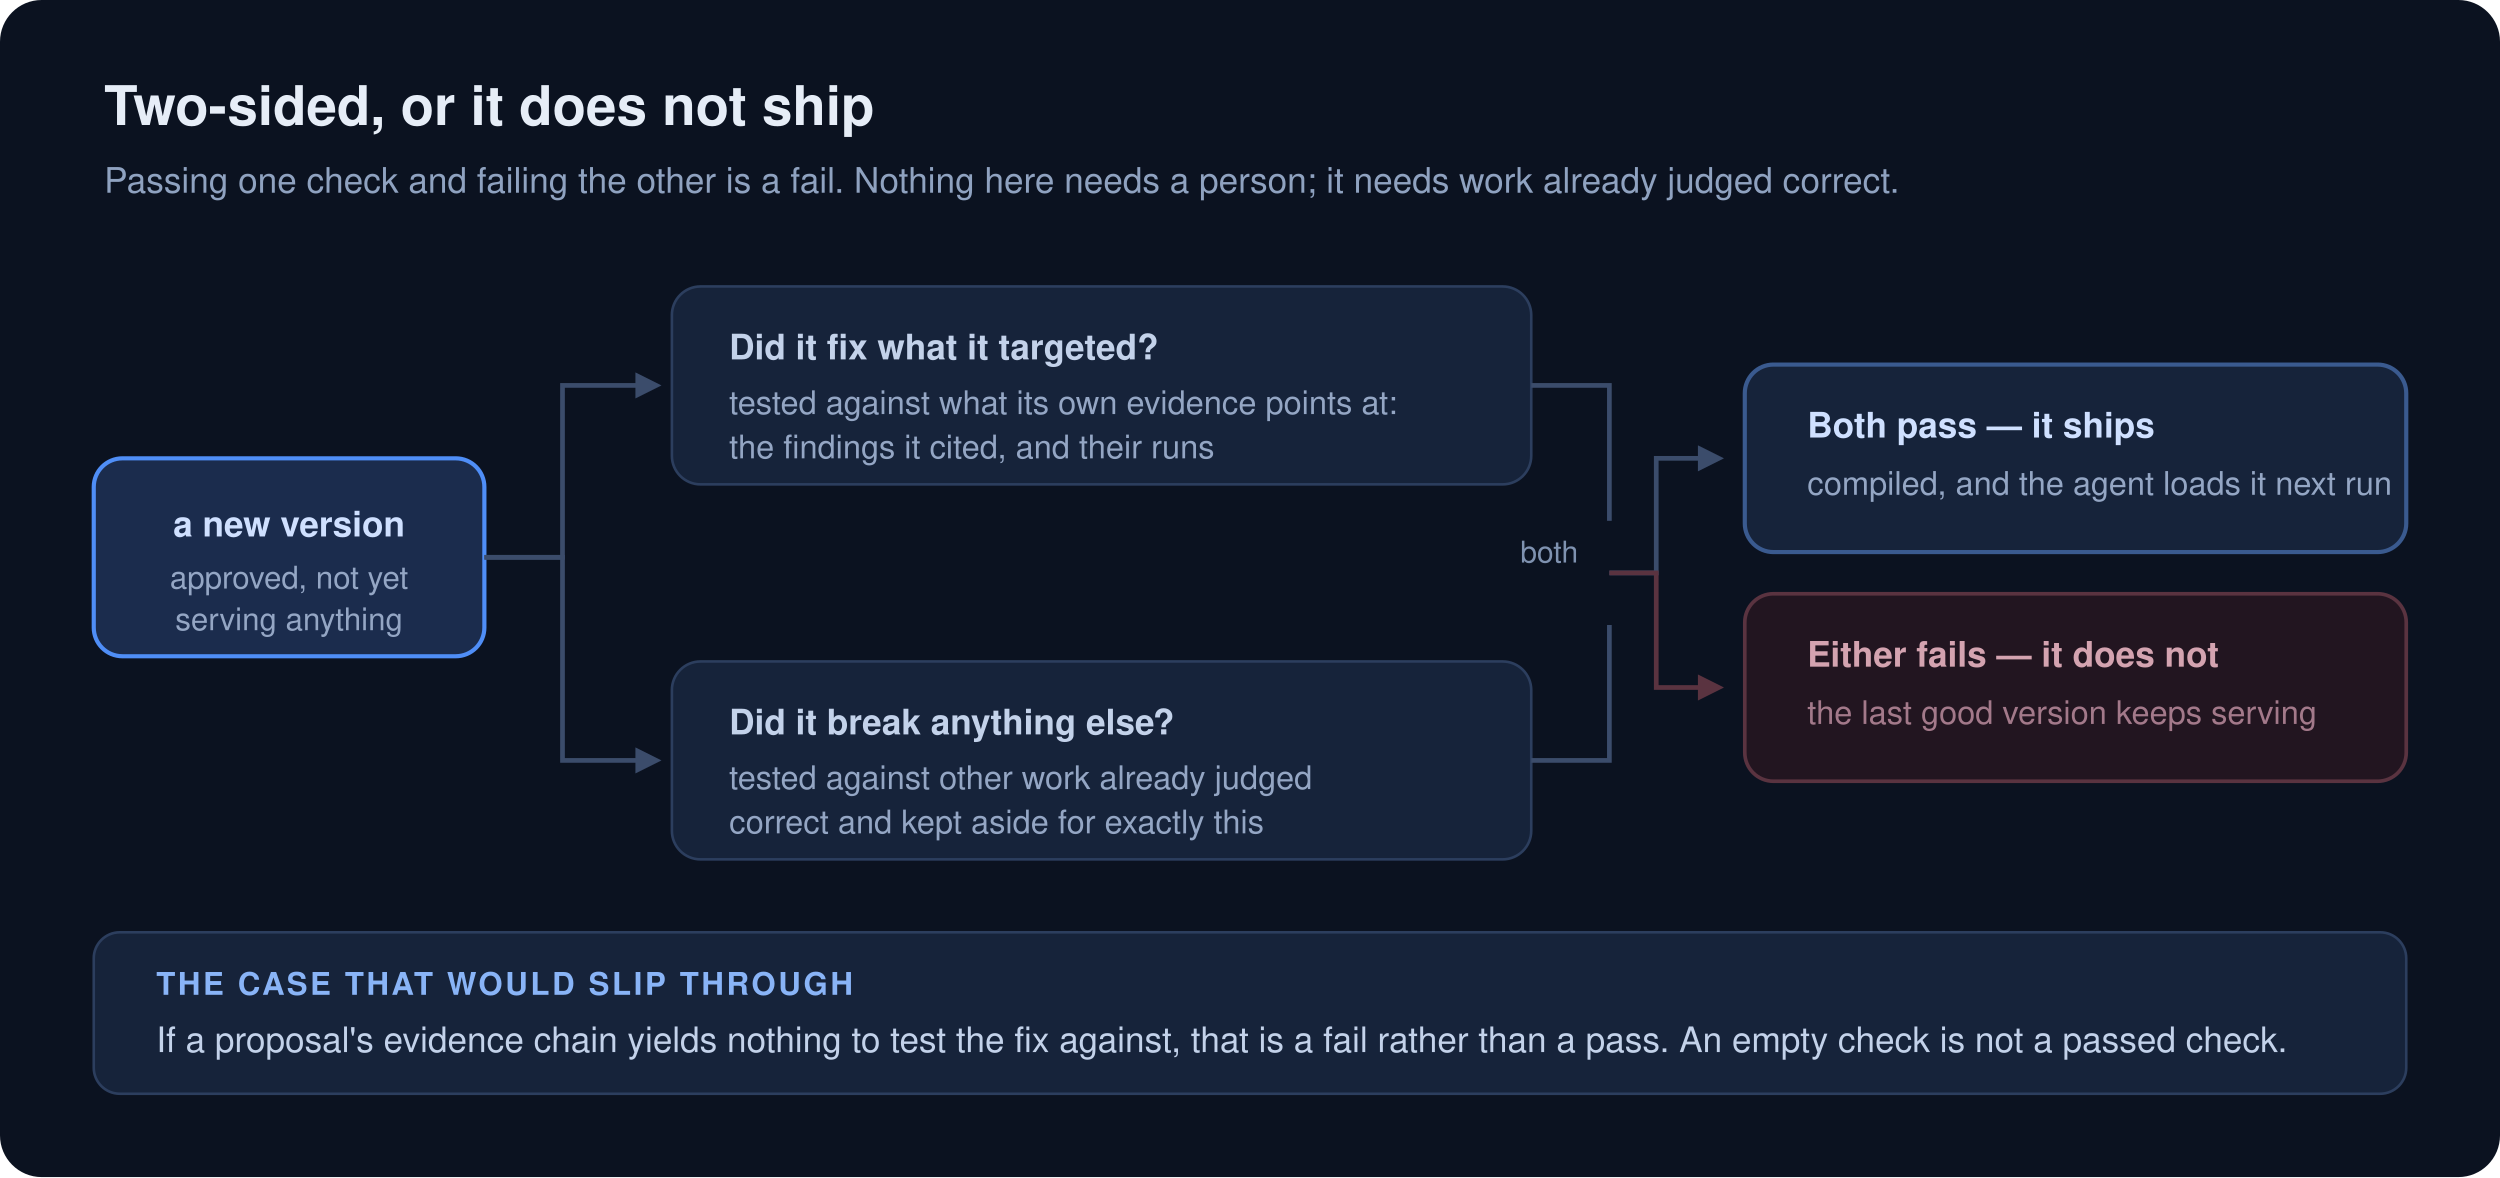
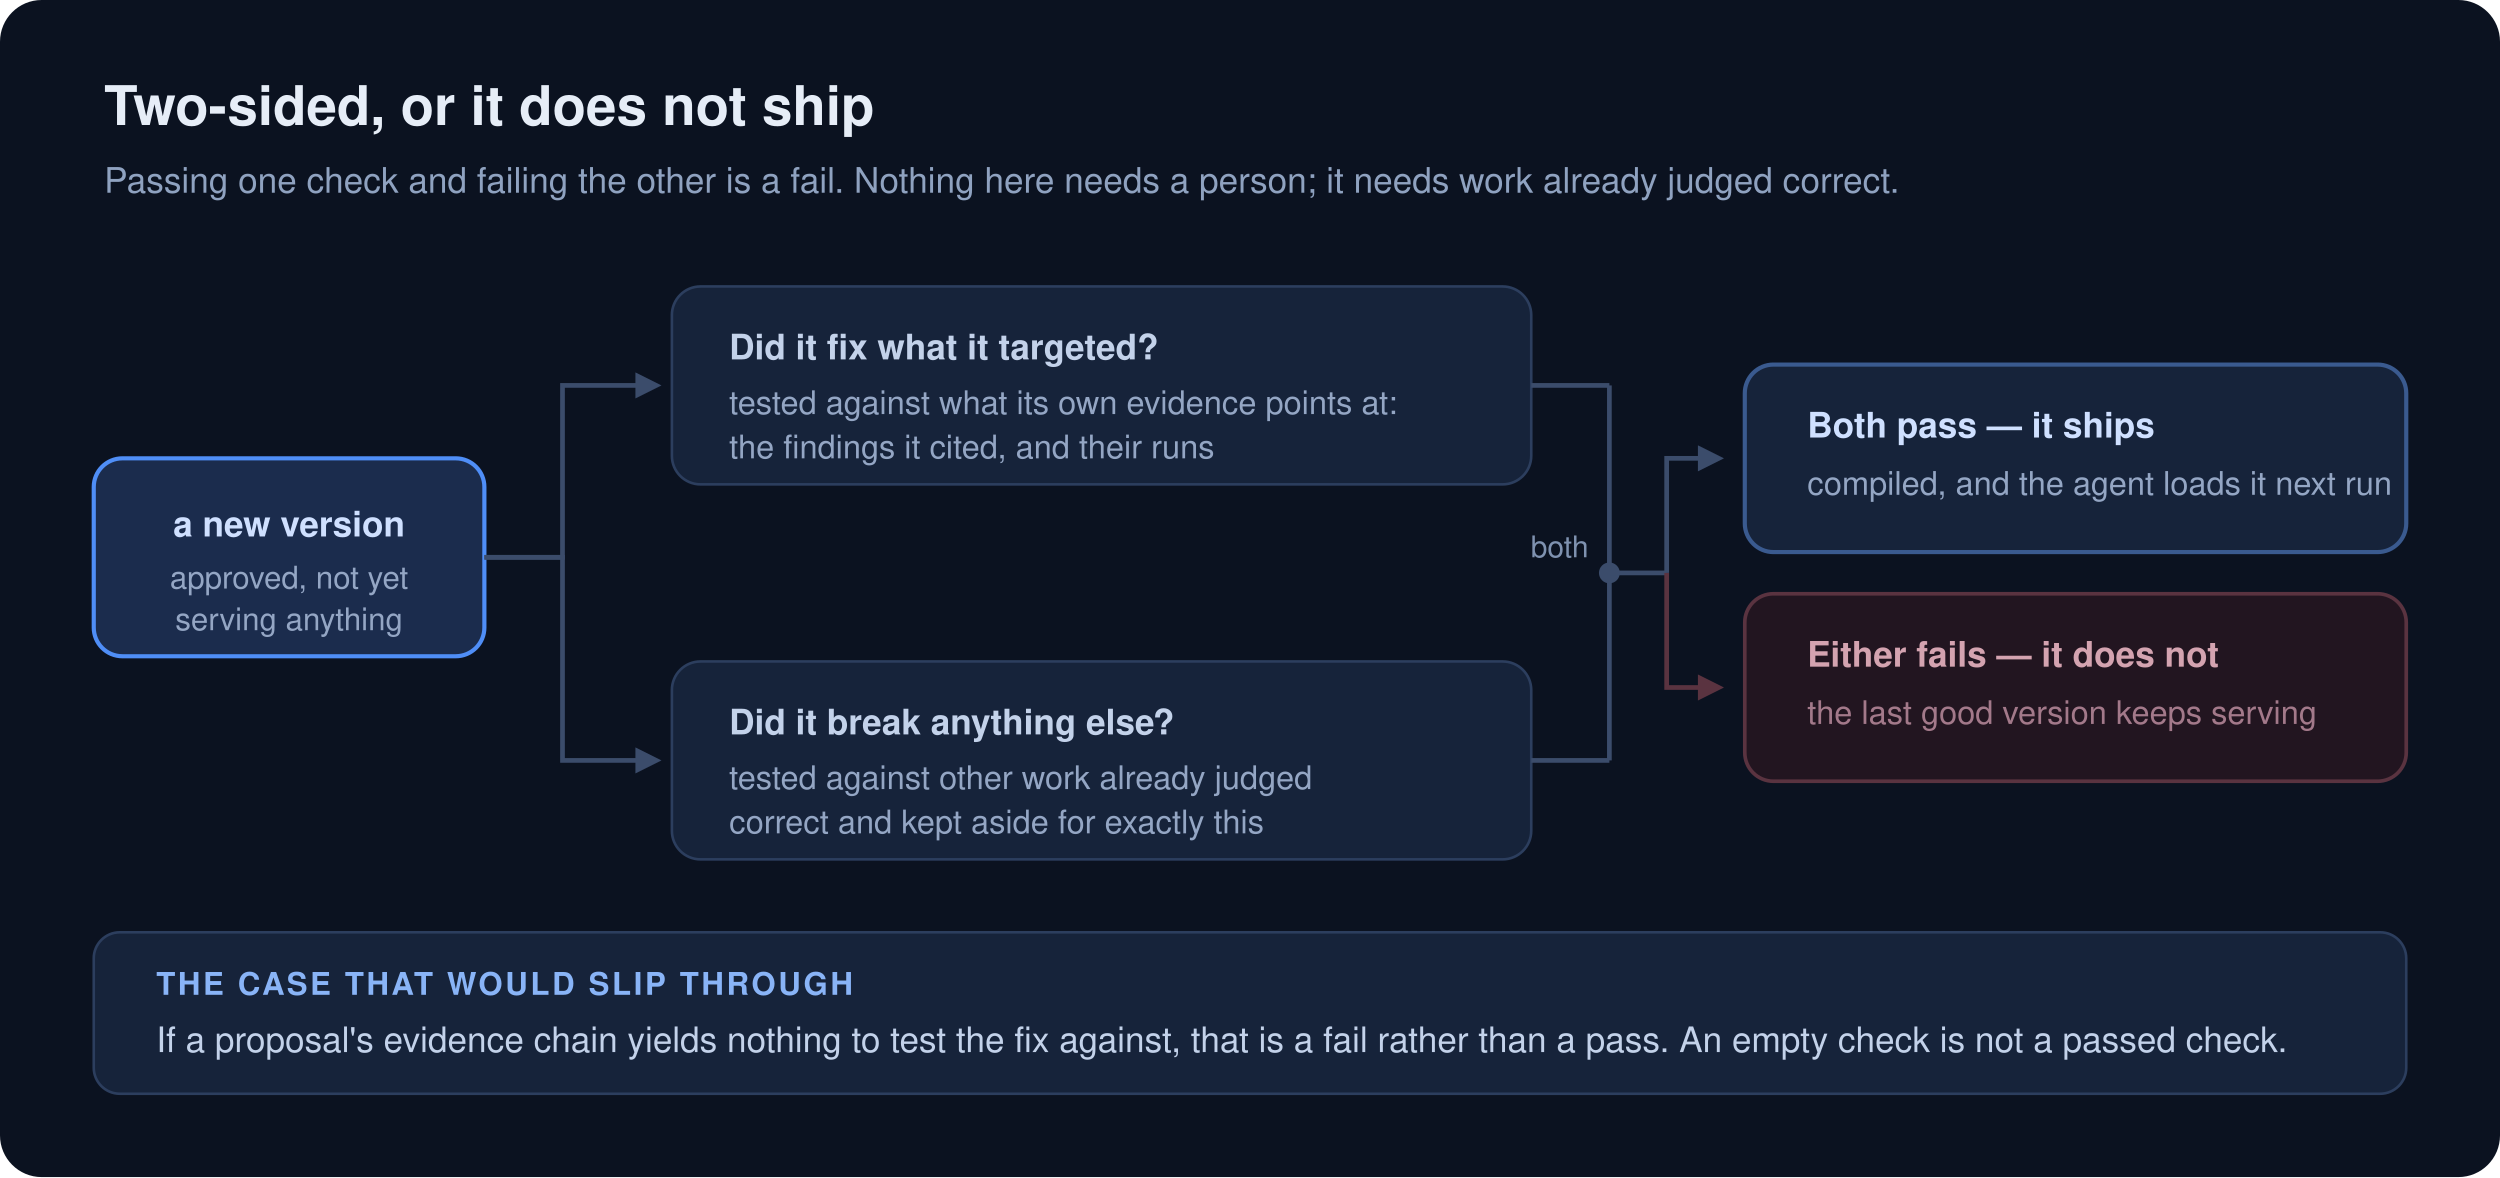
<svg xmlns="http://www.w3.org/2000/svg" viewBox="0 0 960 452" width="960" height="452" role="img" aria-labelledby="t d">
  <rect x="0" y="0" width="960" height="452" rx="16" fill="#0b1220" />
  <g font-family="ui-sans-serif, -apple-system, Segoe UI, Helvetica, Arial, sans-serif">
    <text x="40" y="48" font-size="21" font-weight="600" fill="#e6edf7">Two-sided, or it does not ship</text>
    <text x="40" y="74" font-size="13.5" fill="#8fa2c0">Passing one check and failing the other is a fail. Nothing here needs a person; it needs work already judged correct.</text>
    <rect x="36" y="176" width="150" height="76" rx="11" fill="#1b2c4d" stroke="#4f8ef7" stroke-width="1.6" />
    <text x="111" y="206" font-size="13.5" font-weight="600" fill="#cfe0ff" text-anchor="middle">a new version</text>
    <text x="111" y="226" font-size="12" fill="#94a6c4" text-anchor="middle">approved, not yet</text>
    <text x="111" y="242" font-size="12" fill="#94a6c4" text-anchor="middle">serving anything</text>
    <path d="M186 214 L216 214 L216 148 L246 148" fill="none" stroke="#3b4c6b" stroke-width="1.8" />
    <polygon points="254,148 244,143 244,153" fill="#3b4c6b" />
    <path d="M186 214 L216 214 L216 292 L246 292" fill="none" stroke="#3b4c6b" stroke-width="1.8" />
    <polygon points="254,292 244,287 244,297" fill="#3b4c6b" />
    <rect x="258" y="110" width="330" height="76" rx="11" fill="#16233a" stroke="#2c3e5e" />
    <text x="280" y="138" font-size="13.5" font-weight="600" fill="#c3d2ea">Did it fix what it targeted?</text>
    <text x="280" y="159" font-size="12.5" fill="#94a6c4">tested against what its own evidence points at:</text>
    <text x="280" y="176" font-size="12.5" fill="#94a6c4">the findings it cited, and their runs</text>
    <rect x="258" y="254" width="330" height="76" rx="11" fill="#16233a" stroke="#2c3e5e" />
    <text x="280" y="282" font-size="13.5" font-weight="600" fill="#c3d2ea">Did it break anything else?</text>
    <text x="280" y="303" font-size="12.5" fill="#94a6c4">tested against other work already judged</text>
    <text x="280" y="320" font-size="12.5" fill="#94a6c4">correct and kept aside for exactly this</text>
-     <path d="M588 148 L618 148 L618 200" fill="none" stroke="#3b4c6b" stroke-width="1.8" />
-     <path d="M588 292 L618 292 L618 240" fill="none" stroke="#3b4c6b" stroke-width="1.8" />
-     <path d="M618 220 L636 220 L636 176 L654 176" fill="none" stroke="#3b4c6b" stroke-width="1.8" />
+     <path d="M588 148 L618 148" fill="none" stroke="#3b4c6b" stroke-width="1.8" />
+     <path d="M588 292 L618 292" fill="none" stroke="#3b4c6b" stroke-width="1.8" />
+     <path d="M618 148 L618 292" fill="none" stroke="#3b4c6b" stroke-width="1.8" />
+     <circle cx="618" cy="220" r="4" fill="#3b4c6b" />
+     <path d="M618 220 L640 220" fill="none" stroke="#3b4c6b" stroke-width="1.8" />
+     <path d="M640 220 L640 176 L654 176" fill="none" stroke="#3b4c6b" stroke-width="1.8" />
    <polygon points="662,176 652,171 652,181" fill="#3b4c6b" />
-     <path d="M618 220 L636 220 L636 264 L654 264" fill="none" stroke="#5a3340" stroke-width="1.8" />
+     <path d="M640 220 L640 264 L654 264" fill="none" stroke="#5a3340" stroke-width="1.8" />
    <polygon points="662,264 652,259 652,269" fill="#5a3340" />
-     <text x="606" y="216" font-size="11.5" fill="#7f92b0" text-anchor="end">both</text>
+     <text x="610" y="214" font-size="11.5" fill="#7f92b0" text-anchor="end">both</text>
    <rect x="670" y="140" width="254" height="72" rx="11" fill="#16233a" stroke="#3a5a8f" stroke-width="1.6" />
    <text x="694" y="168" font-size="13.5" font-weight="600" fill="#cfe0ff">Both pass — it ships</text>
    <text x="694" y="190" font-size="12.5" fill="#94a6c4">compiled, and the agent loads it next run</text>
    <rect x="670" y="228" width="254" height="72" rx="11" fill="#221520" stroke="#5a3340" stroke-width="1.4" />
    <text x="694" y="256" font-size="13.5" font-weight="600" fill="#d4a3b0">Either fails — it does not</text>
    <text x="694" y="278" font-size="12.5" fill="#a3798a">the last good version keeps serving</text>
    <rect x="36" y="358" width="888" height="62" rx="10" fill="#16233a" stroke="#2c3e5e" />
    <text x="60" y="382" font-size="12" font-weight="600" fill="#89b4f7" letter-spacing="1">THE CASE THAT WOULD SLIP THROUGH</text>
    <text x="60" y="404" font-size="13.5" fill="#c3d2ea">If a proposal's evidence chain yields nothing to test the fix against, that is a fail rather than a pass. An empty check is not a passed check.</text>
  </g>
</svg>
